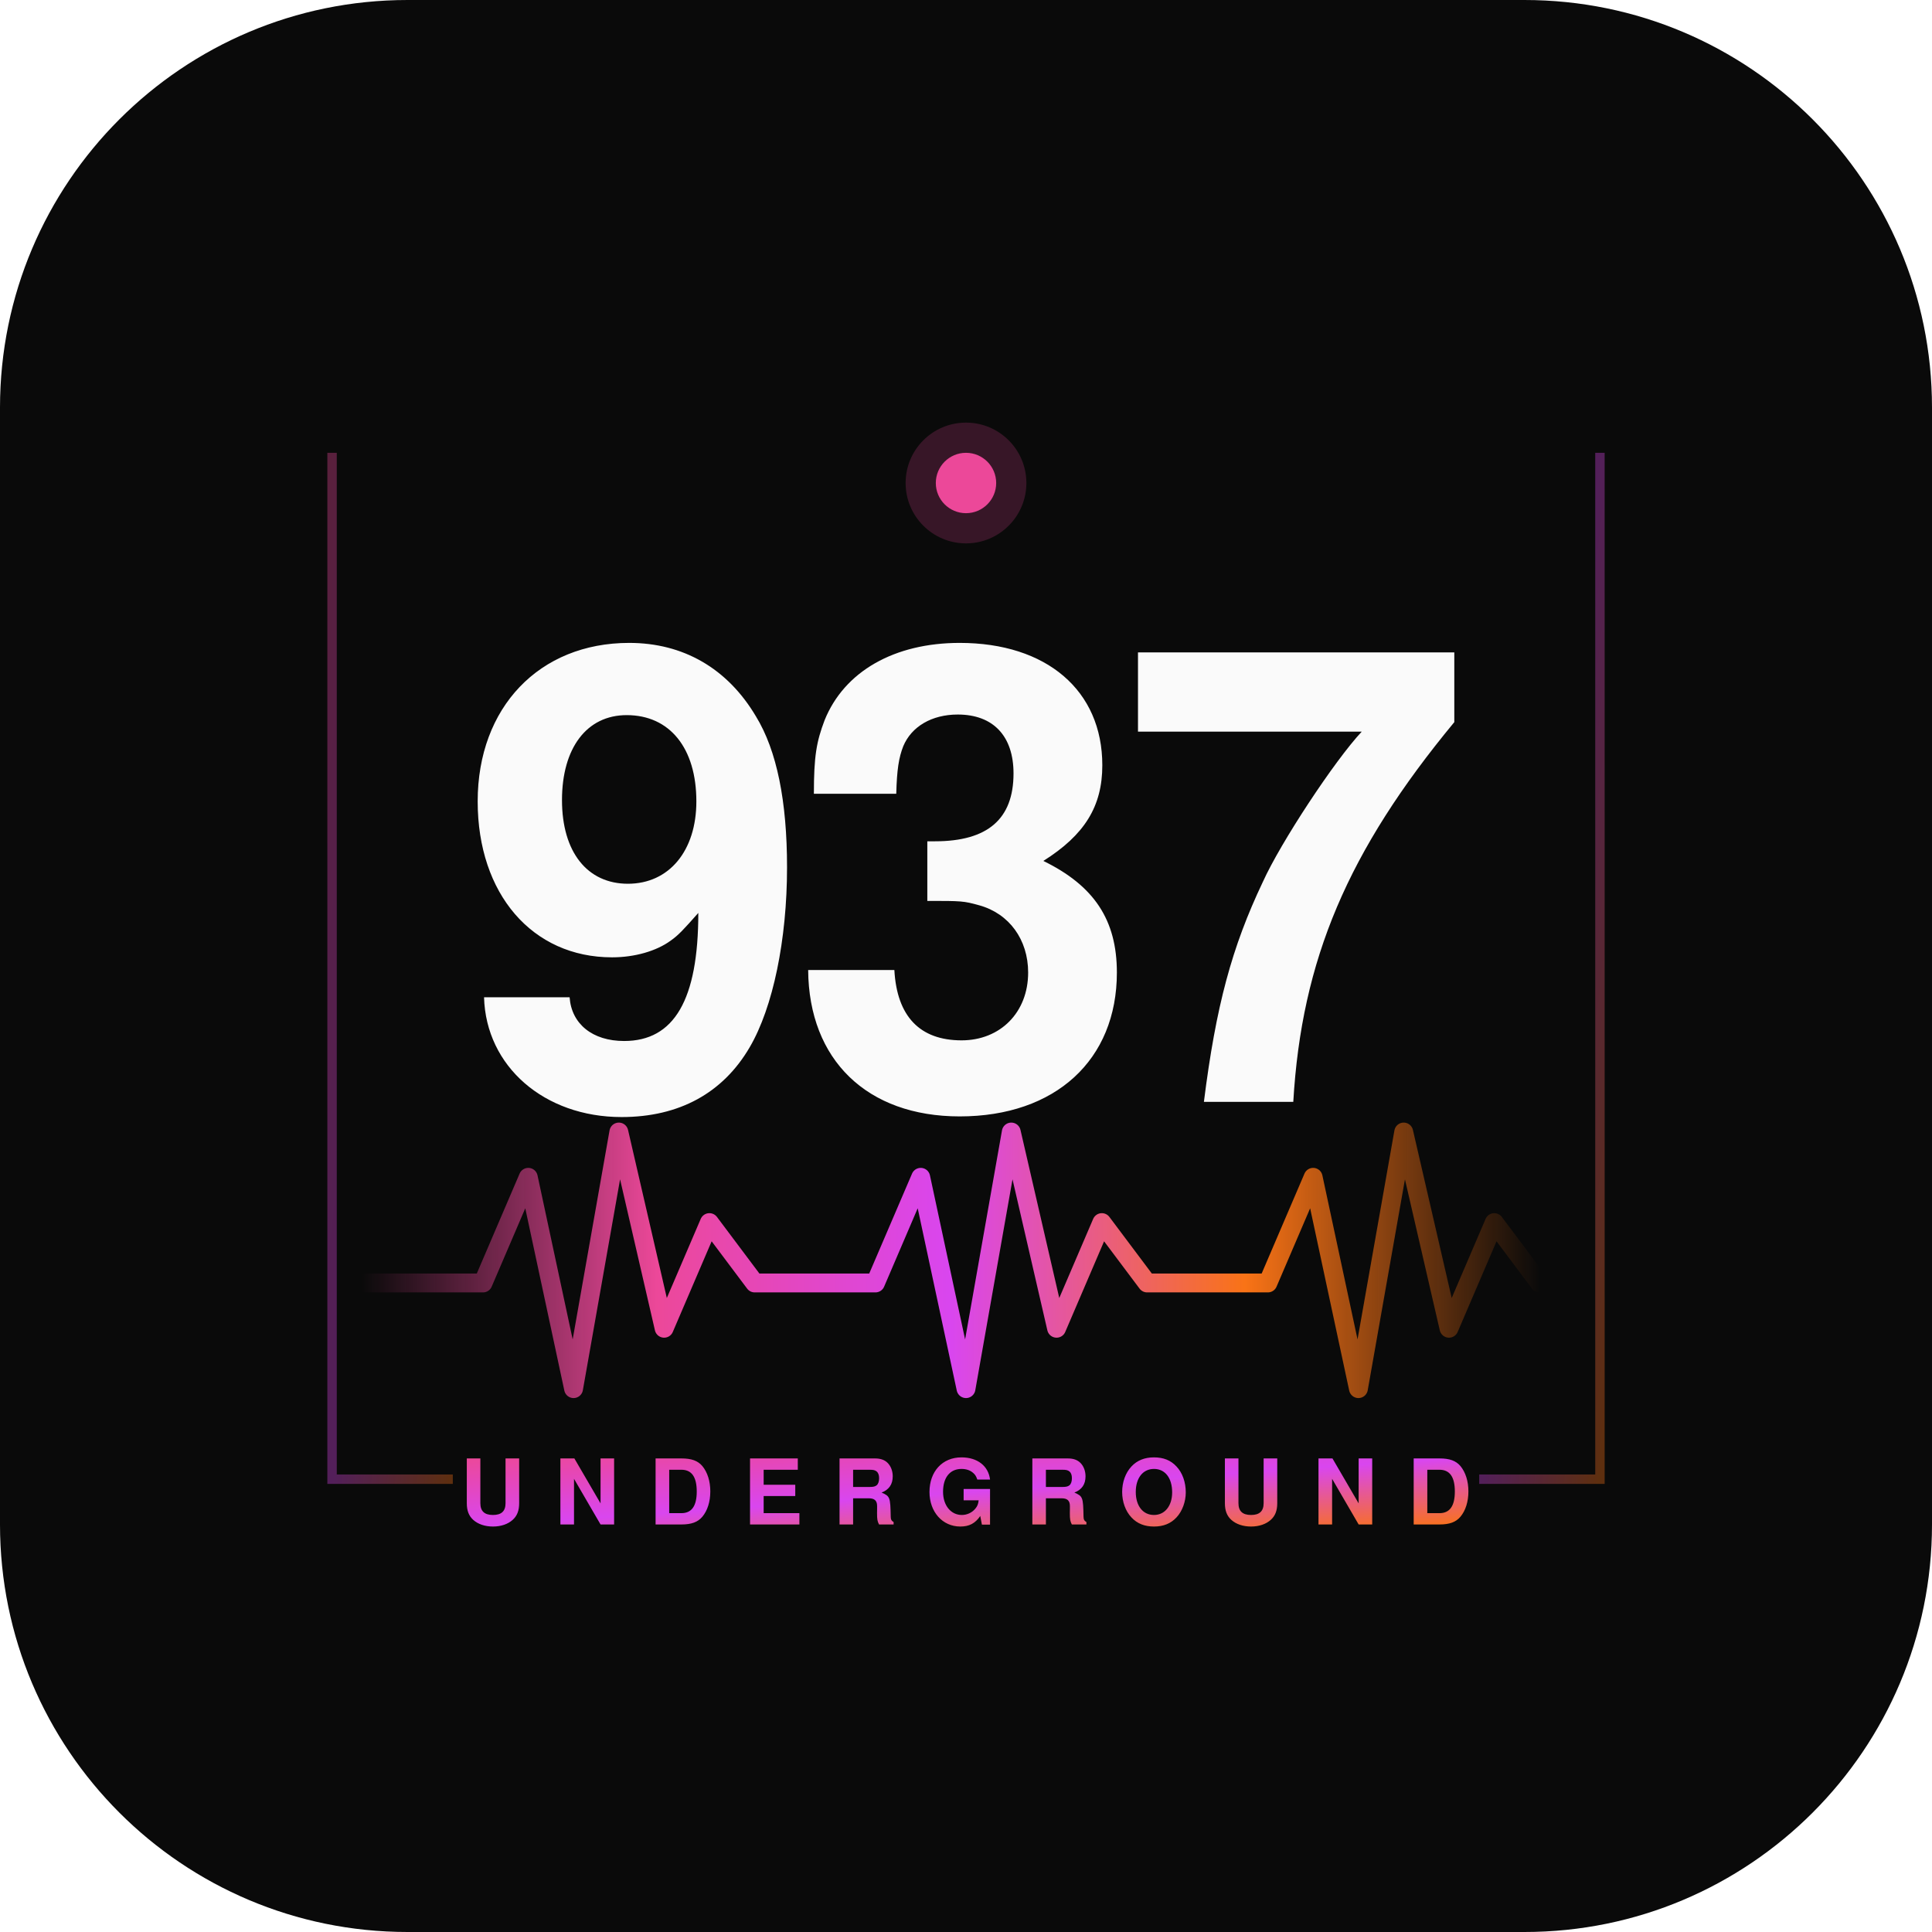
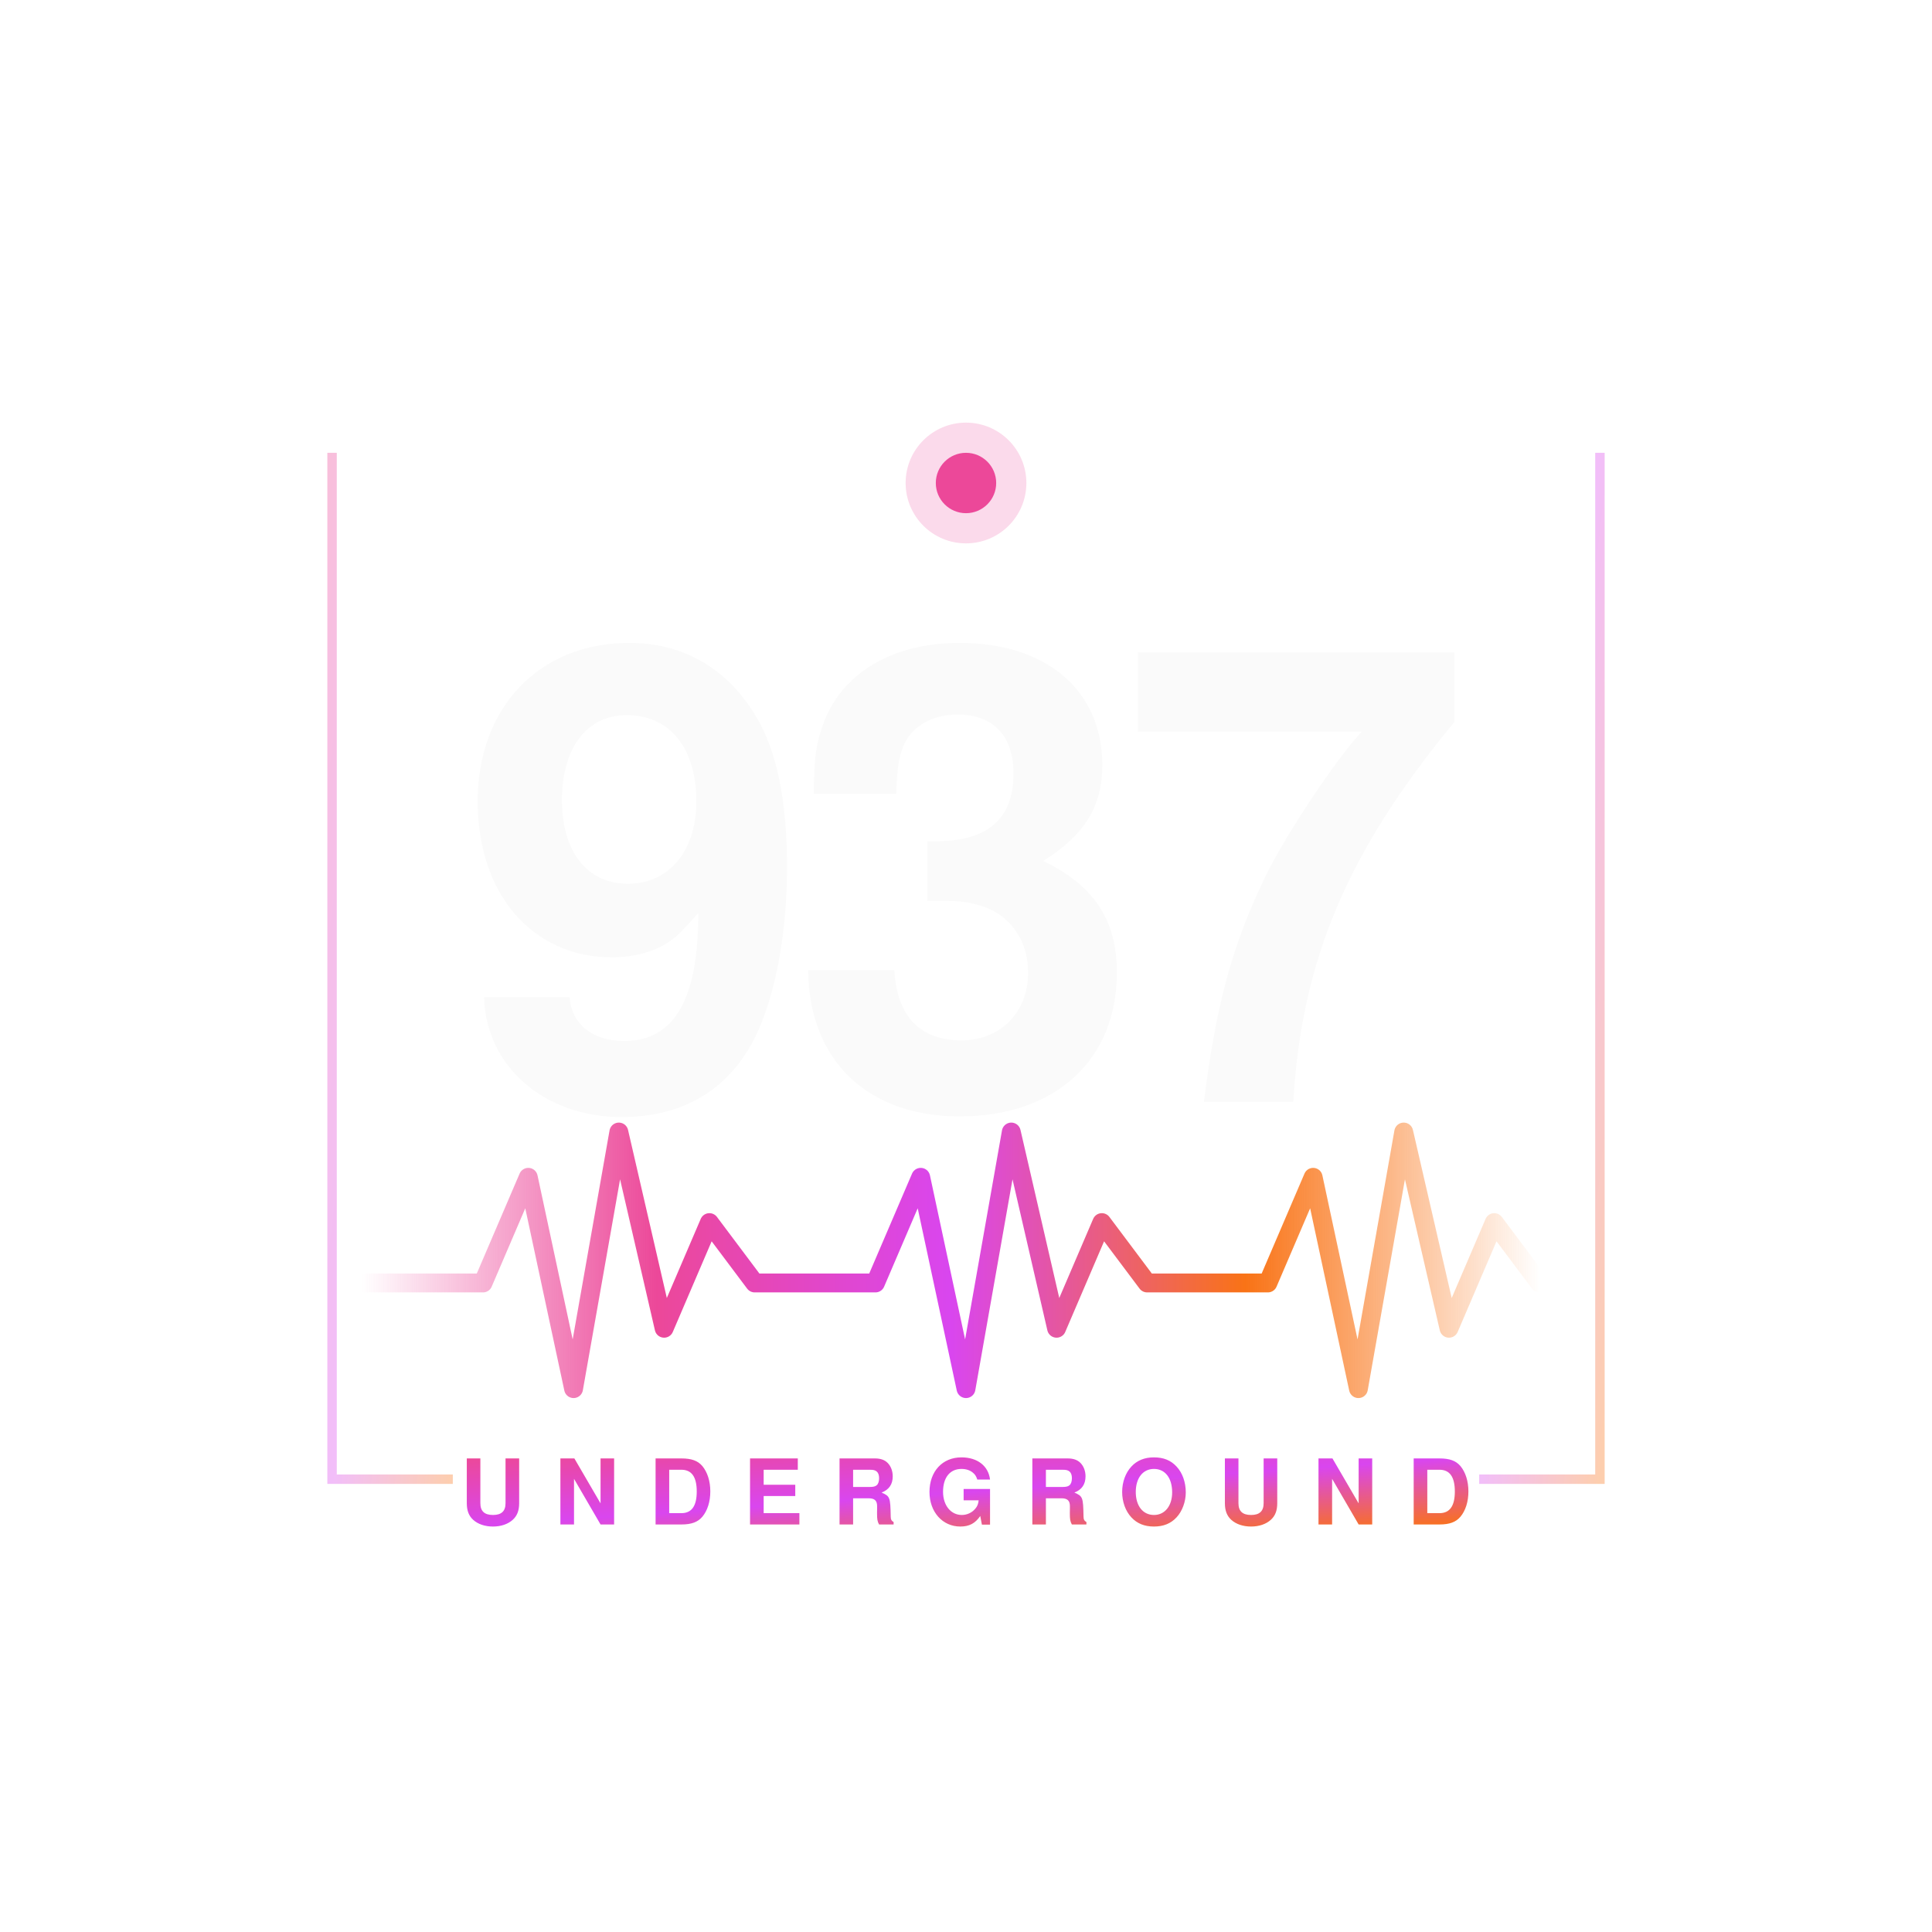
<svg xmlns="http://www.w3.org/2000/svg" viewBox="0 0 512 512" role="img" aria-label="937 The Underground">
  <defs>
    <linearGradient id="accent" x1="0%" y1="0%" x2="100%" y2="100%">
      <stop offset="0%" stop-color="#ec4899" />
      <stop offset="50%" stop-color="#d946ef" />
      <stop offset="100%" stop-color="#f97316" />
    </linearGradient>
    <linearGradient id="wave" x1="0%" y1="0%" x2="100%" y2="0%">
      <stop offset="0%" stop-color="#ec4899" stop-opacity="0" />
      <stop offset="25%" stop-color="#ec4899" />
      <stop offset="50%" stop-color="#d946ef" />
      <stop offset="75%" stop-color="#f97316" />
      <stop offset="100%" stop-color="#f97316" stop-opacity="0" />
    </linearGradient>
  </defs>
-   <rect width="512" height="512" rx="108" fill="#0a0a0a" />
  <g stroke="url(#accent)" stroke-width="2.5" fill="none" opacity="0.35">
    <path d="M 88 120 V 392 H 120" />
    <path d="M 424 120 V 392 H 392" />
  </g>
  <text x="256" y="292" text-anchor="middle" fill="#fafafa" font-family="Arial Black, Impact, Helvetica Neue, Helvetica, sans-serif" font-size="168" font-weight="900" letter-spacing="-6">937</text>
  <path d="M 96 340        L 128 340 L 140 312 L 152 368 L 164 300 L 176 352 L 188 324 L 200 340        L 232 340 L 244 312 L 256 368 L 268 300 L 280 352 L 292 324 L 304 340        L 336 340 L 348 312 L 360 368 L 372 300 L 384 352 L 396 324 L 408 340" fill="none" stroke="url(#wave)" stroke-width="5" stroke-linecap="round" stroke-linejoin="round" />
  <text x="256" y="404" text-anchor="middle" fill="url(#accent)" font-family="Arial Black, Impact, Helvetica Neue, Helvetica, sans-serif" font-size="24" font-weight="900" letter-spacing="0.32em">UNDERGROUND</text>
  <circle cx="256" cy="128" r="8" fill="#ec4899" />
  <circle cx="256" cy="128" r="16" fill="#ec4899" opacity="0.2" />
</svg>
